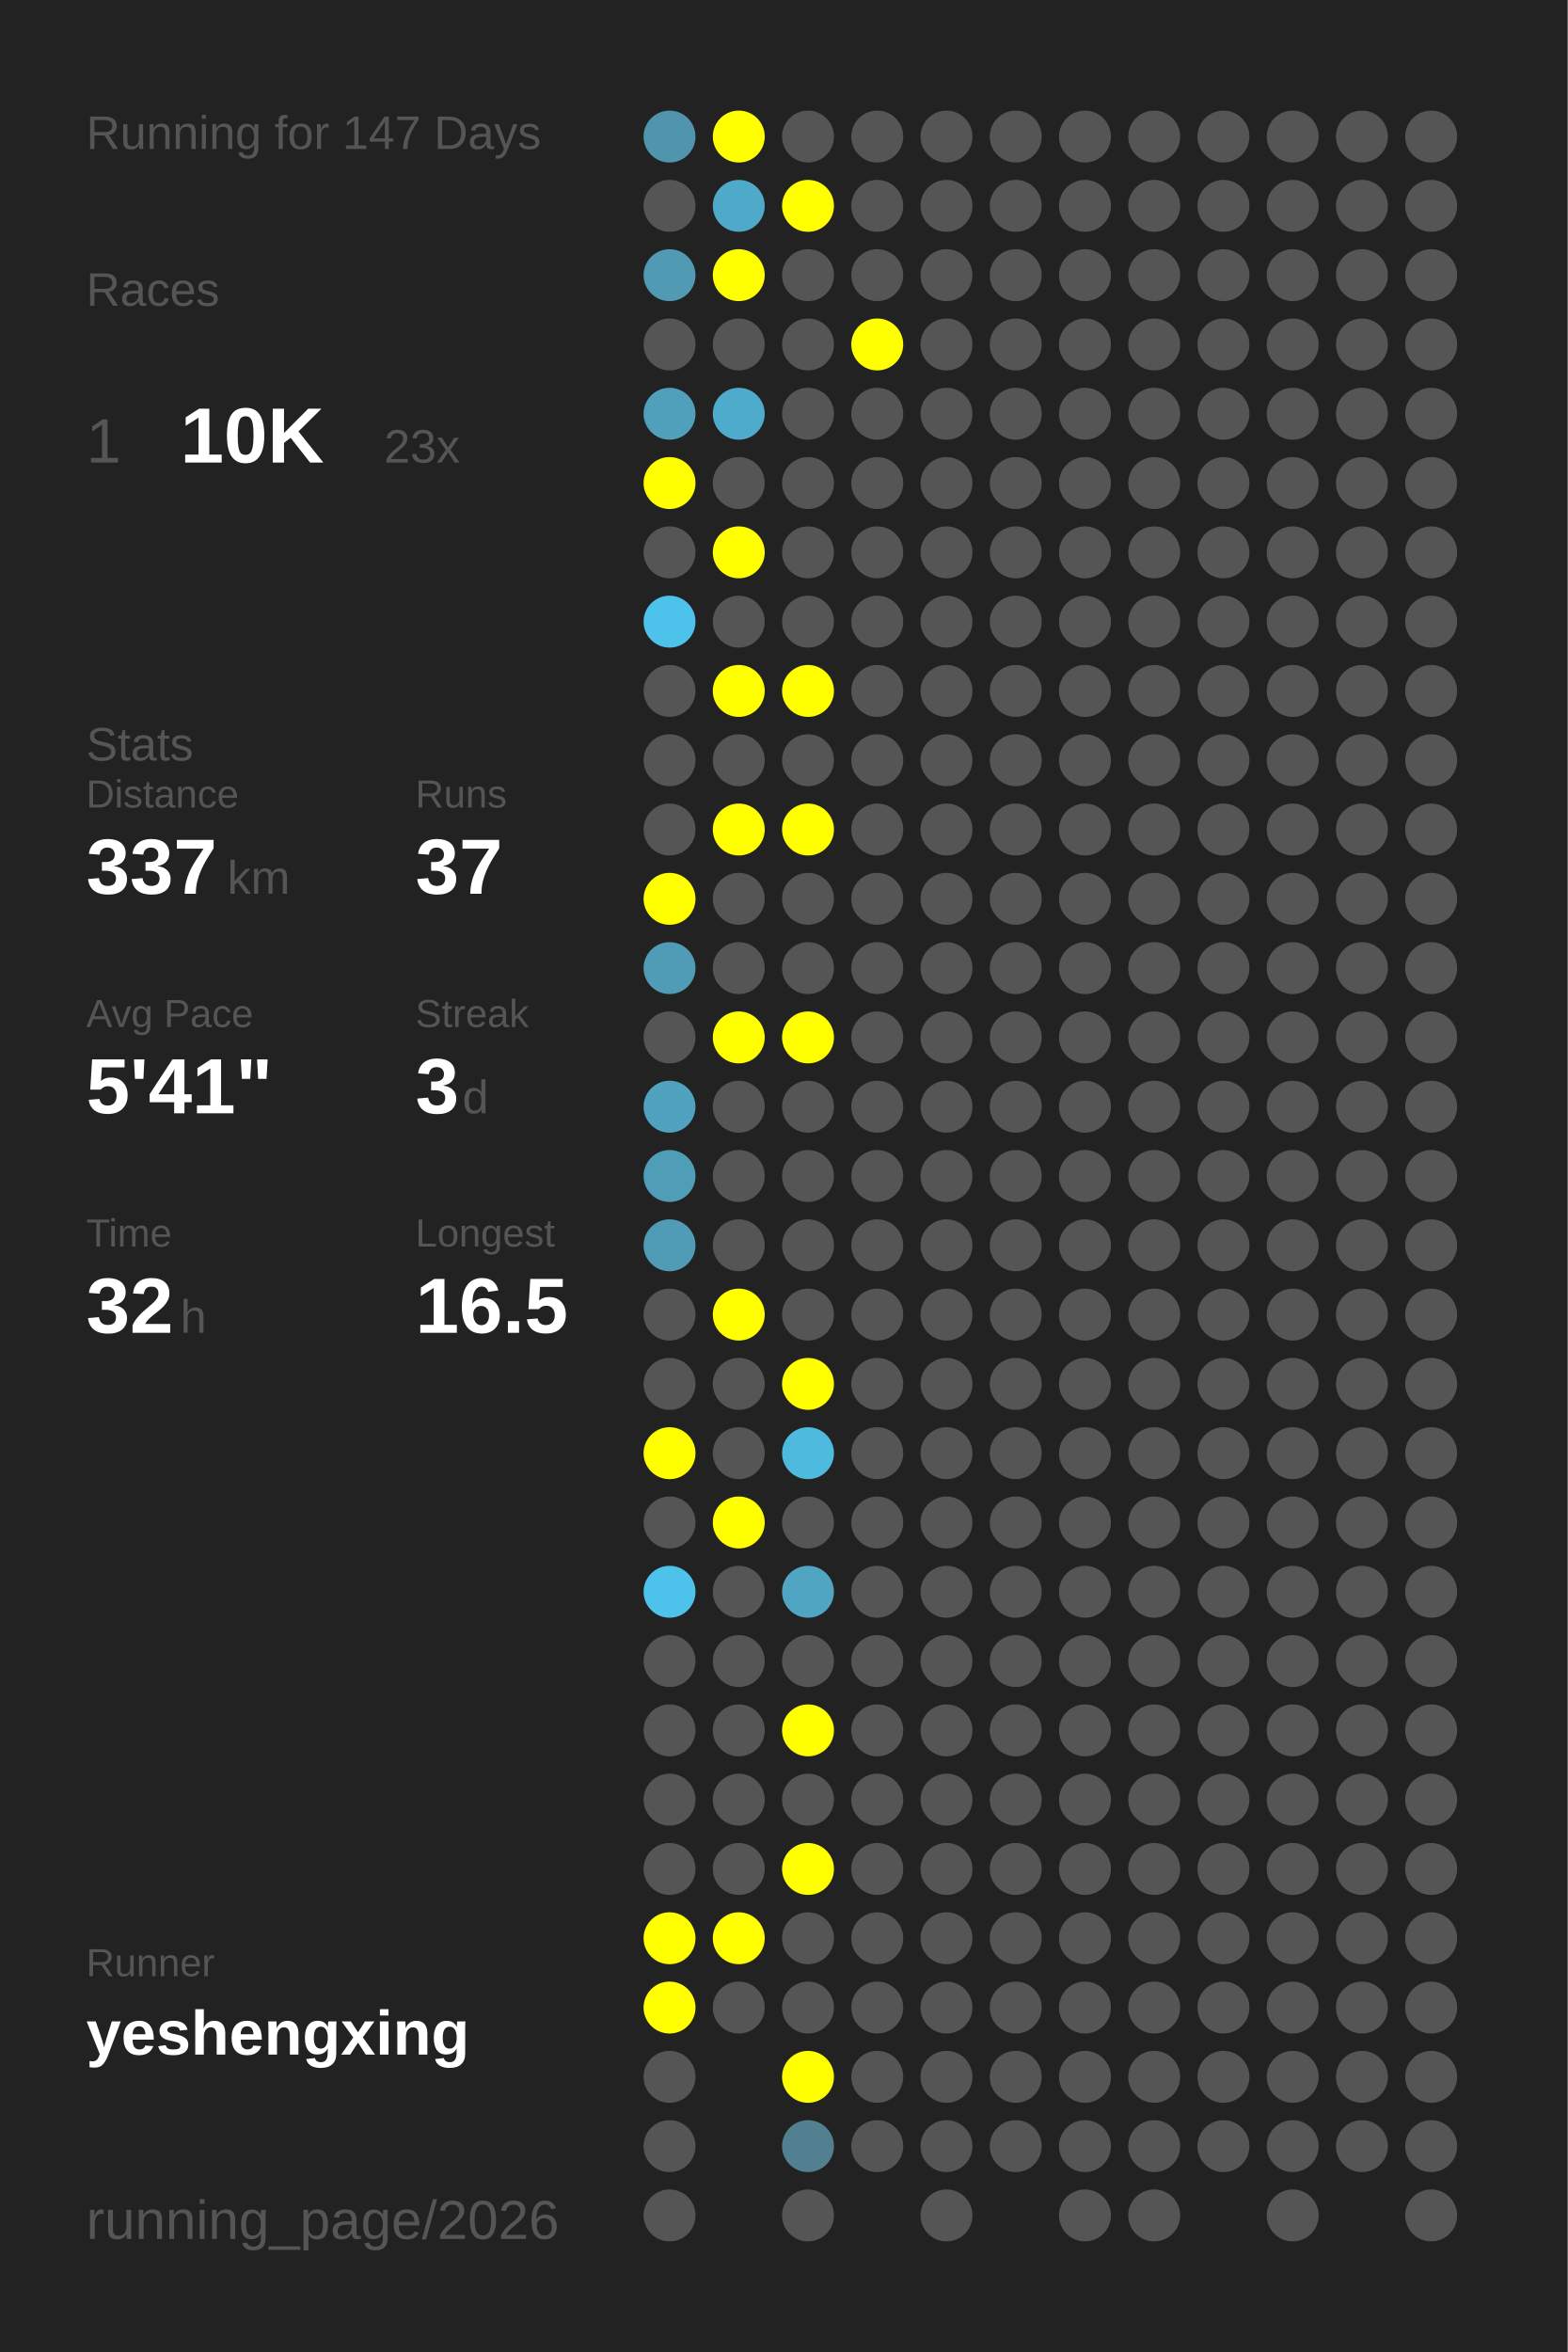
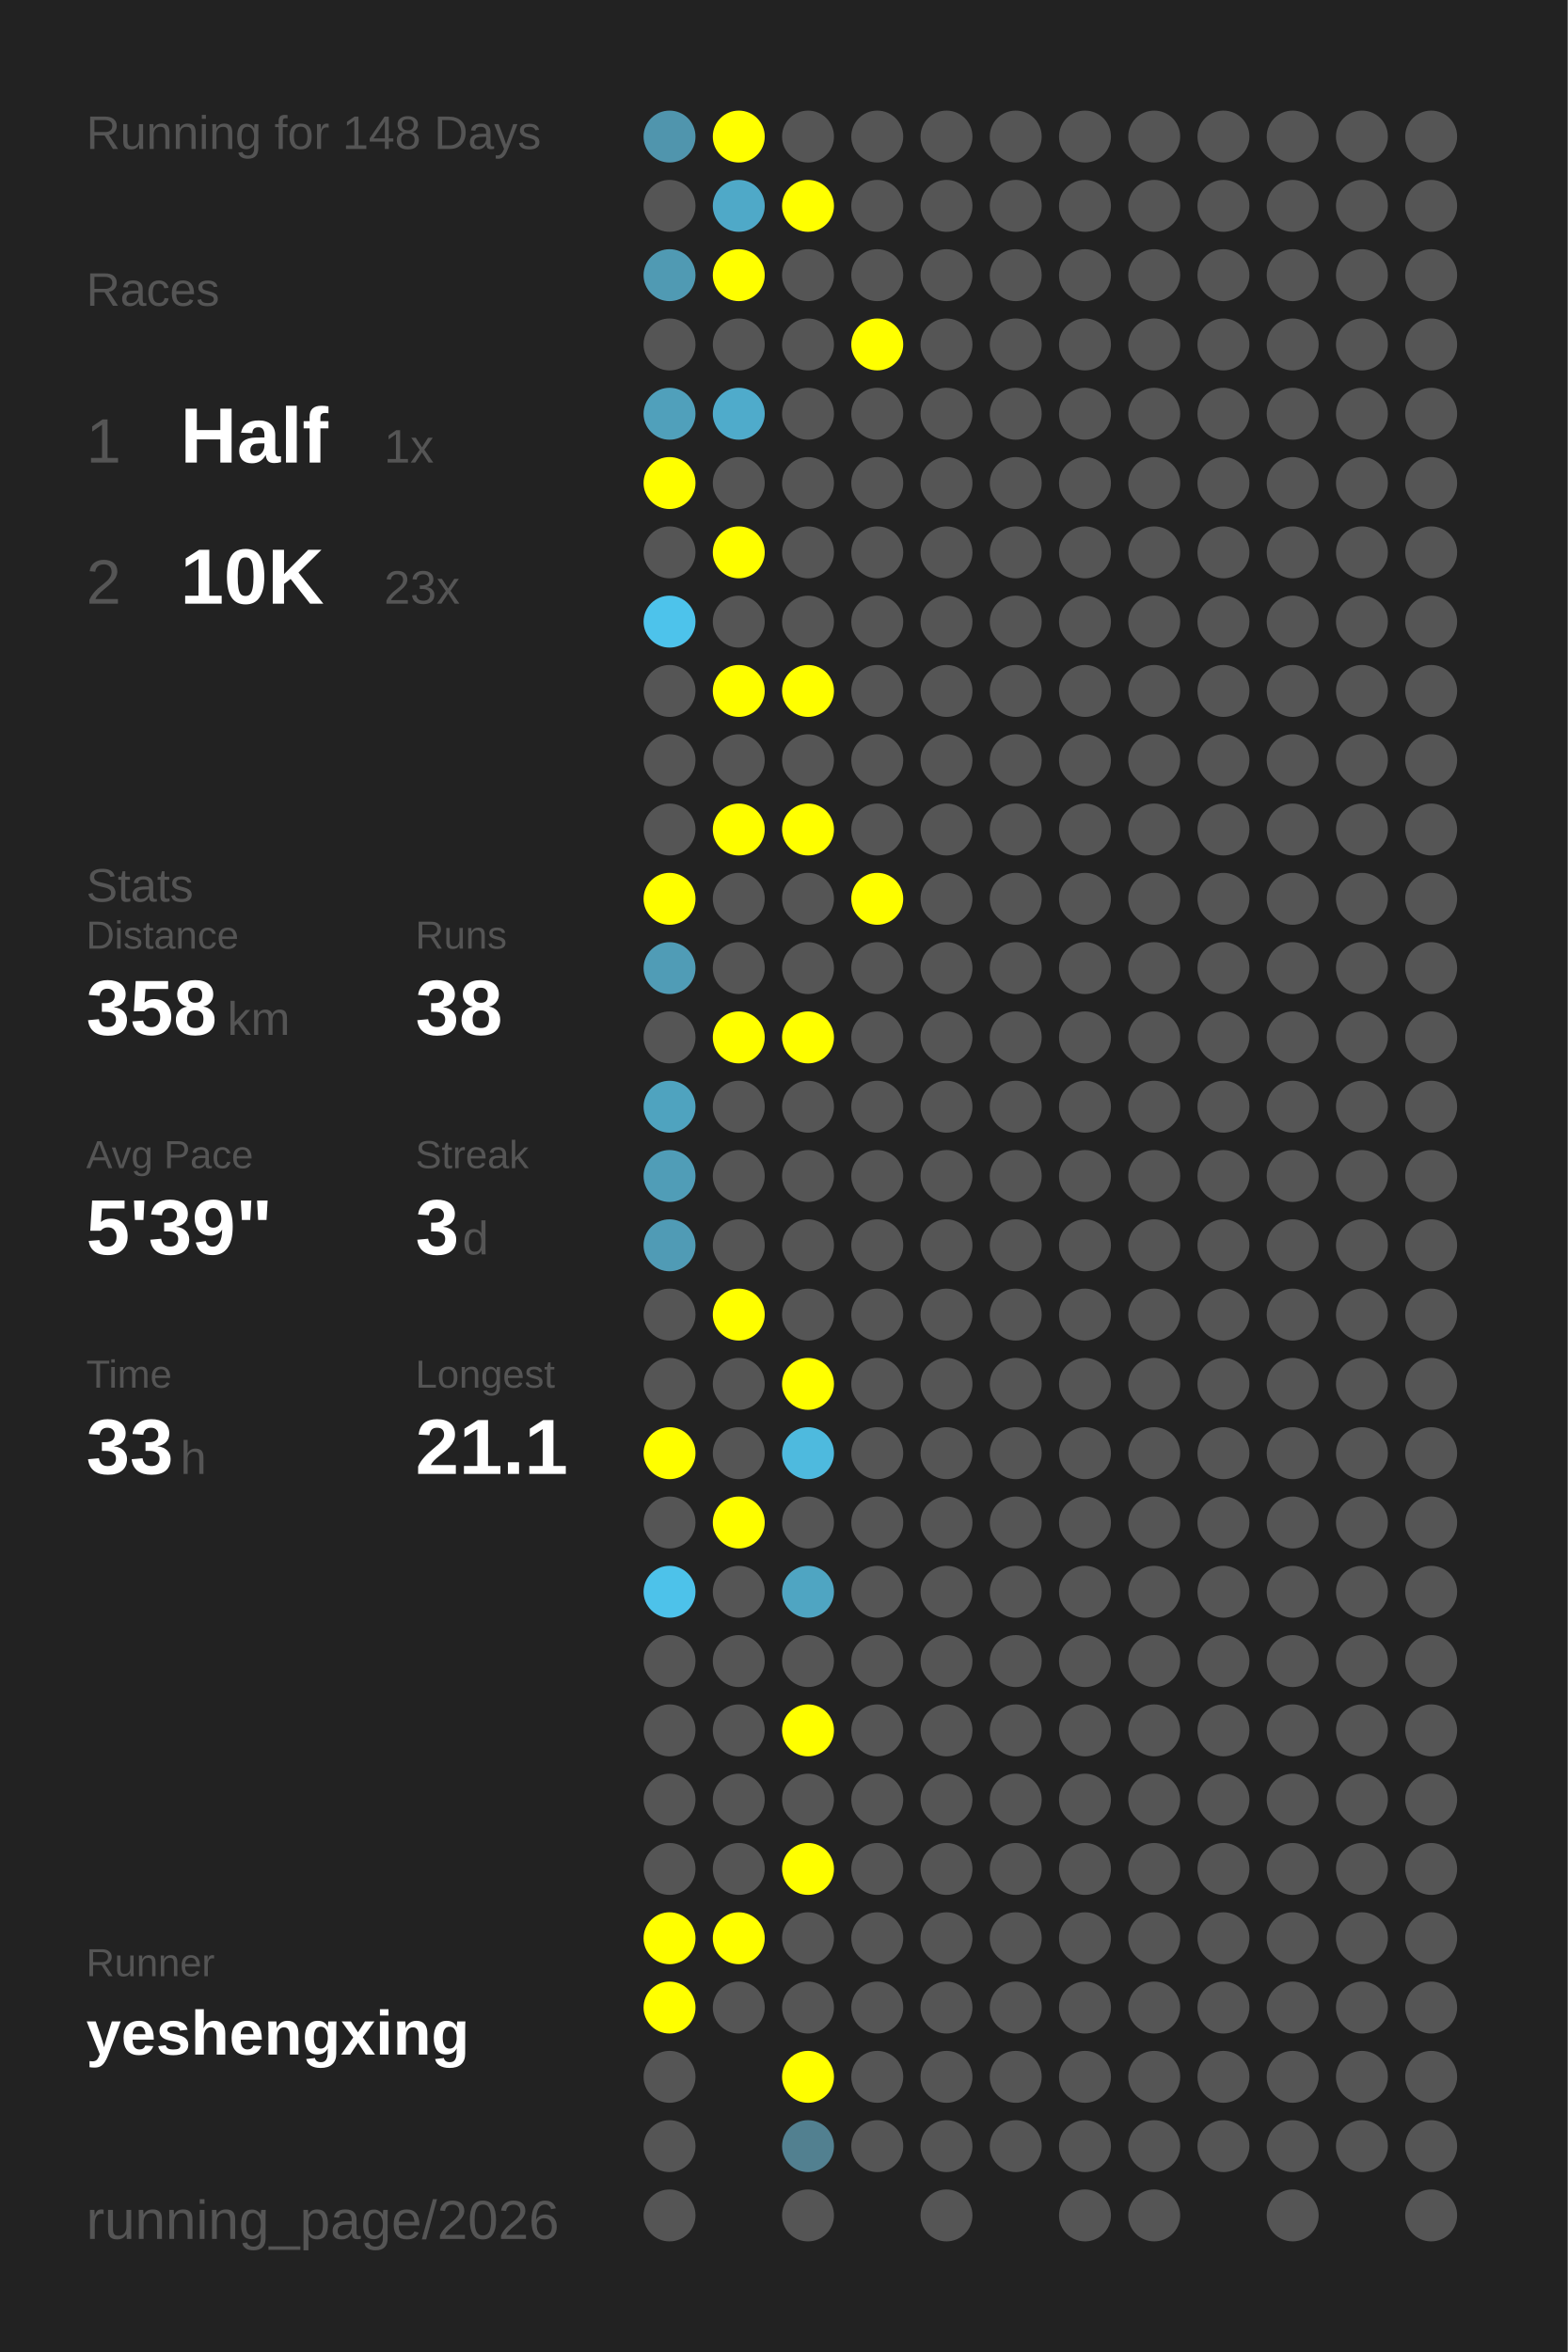
<svg xmlns="http://www.w3.org/2000/svg" baseProfile="full" height="300mm" version="1.1" viewBox="0,0,200,300" width="200mm">
  <defs />
  <rect fill="#222222" height="300" width="200" x="0" y="0" />
-   <text fill="#555555" style="font-size:6px; font-family:Arial;" x="11" y="19">Running for 147 Days</text>
+   <text fill="#555555" style="font-size:6px; font-family:Arial;" x="11" y="19">Running for 148 Days</text>
  <text fill="#555555" style="font-size:6px; font-family:Arial;" x="11" y="39">Races</text>
  <text fill="#555555" style="font-size:8px; font-family:Arial;" x="11" y="59">1</text>
-   <text fill="#FFFFFF" style="font-size:10px; font-family:Arial; font-weight:bold;" x="23" y="59">10K</text>
-   <text fill="#555555" style="font-size:6px; font-family:Arial;" x="49" y="59">23x</text>
-   <text fill="#555555" style="font-size:6px; font-family:Arial;" x="11" y="97">Stats</text>
-   <text fill="#555555" style="font-size:5px; font-family:Arial;" x="11" y="103">Distance</text>
-   <text fill="#FFFFFF" style="font-size:10px; font-family:Arial; font-weight:bold;" x="11" y="114">337</text>
-   <text fill="#555555" style="font-size:6px; font-family:Arial;" x="29" y="114">km</text>
-   <text fill="#555555" style="font-size:5px; font-family:Arial;" x="53" y="103">Runs</text>
-   <text fill="#FFFFFF" style="font-size:10px; font-family:Arial; font-weight:bold;" x="53" y="114">37</text>
-   <text fill="#555555" style="font-size:5px; font-family:Arial;" x="11" y="131">Avg Pace</text>
-   <text fill="#FFFFFF" style="font-size:10px; font-family:Arial; font-weight:bold;" x="11" y="142">5'41"</text>
-   <text fill="#555555" style="font-size:5px; font-family:Arial;" x="53" y="131">Streak</text>
-   <text fill="#FFFFFF" style="font-size:10px; font-family:Arial; font-weight:bold;" x="53" y="142">3</text>
-   <text fill="#555555" style="font-size:6px; font-family:Arial;" x="59" y="142">d</text>
-   <text fill="#555555" style="font-size:5px; font-family:Arial;" x="11" y="159">Time</text>
-   <text fill="#FFFFFF" style="font-size:10px; font-family:Arial; font-weight:bold;" x="11" y="170">32</text>
-   <text fill="#555555" style="font-size:6px; font-family:Arial;" x="23" y="170">h</text>
-   <text fill="#555555" style="font-size:5px; font-family:Arial;" x="53" y="159">Longest</text>
-   <text fill="#FFFFFF" style="font-size:10px; font-family:Arial; font-weight:bold;" x="53" y="170">16.5</text>
+   <text fill="#FFFFFF" style="font-size:10px; font-family:Arial; font-weight:bold;" x="23" y="59">Half</text>
+   <text fill="#555555" style="font-size:6px; font-family:Arial;" x="49" y="59">1x</text>
+   <text fill="#555555" style="font-size:8px; font-family:Arial;" x="11" y="77">2</text>
+   <text fill="#FFFFFF" style="font-size:10px; font-family:Arial; font-weight:bold;" x="23" y="77">10K</text>
+   <text fill="#555555" style="font-size:6px; font-family:Arial;" x="49" y="77">23x</text>
+   <text fill="#555555" style="font-size:6px; font-family:Arial;" x="11" y="115">Stats</text>
+   <text fill="#555555" style="font-size:5px; font-family:Arial;" x="11" y="121">Distance</text>
+   <text fill="#FFFFFF" style="font-size:10px; font-family:Arial; font-weight:bold;" x="11" y="132">358</text>
+   <text fill="#555555" style="font-size:6px; font-family:Arial;" x="29" y="132">km</text>
+   <text fill="#555555" style="font-size:5px; font-family:Arial;" x="53" y="121">Runs</text>
+   <text fill="#FFFFFF" style="font-size:10px; font-family:Arial; font-weight:bold;" x="53" y="132">38</text>
+   <text fill="#555555" style="font-size:5px; font-family:Arial;" x="11" y="149">Avg Pace</text>
+   <text fill="#FFFFFF" style="font-size:10px; font-family:Arial; font-weight:bold;" x="11" y="160">5'39"</text>
+   <text fill="#555555" style="font-size:5px; font-family:Arial;" x="53" y="149">Streak</text>
+   <text fill="#FFFFFF" style="font-size:10px; font-family:Arial; font-weight:bold;" x="53" y="160">3</text>
+   <text fill="#555555" style="font-size:6px; font-family:Arial;" x="59" y="160">d</text>
+   <text fill="#555555" style="font-size:5px; font-family:Arial;" x="11" y="177">Time</text>
+   <text fill="#FFFFFF" style="font-size:10px; font-family:Arial; font-weight:bold;" x="11" y="188">33</text>
+   <text fill="#555555" style="font-size:6px; font-family:Arial;" x="23" y="188">h</text>
+   <text fill="#555555" style="font-size:5px; font-family:Arial;" x="53" y="177">Longest</text>
+   <text fill="#FFFFFF" style="font-size:10px; font-family:Arial; font-weight:bold;" x="53" y="188">21.1</text>
  <text fill="#555555" style="font-size:5px; font-family:Arial;" x="11" y="252.065">Runner</text>
  <text fill="#FFFFFF" style="font-size:8px; font-family:Arial; font-weight:bold;" x="11" y="262.065">yeshengxing</text>
  <text fill="#555555" style="font-size:7px; font-family:Arial;" x="11" y="285.581">running_page/2026</text>
  <circle cx="85.417" cy="17.419" fill="#5095ad" r="3.312" />
  <circle cx="85.417" cy="26.258" fill="#555555" r="3.312" />
  <circle cx="85.417" cy="35.097" fill="#509ab3" r="3.312" />
  <circle cx="85.417" cy="43.935" fill="#555555" r="3.312" />
  <circle cx="85.417" cy="52.774" fill="#50a0bb" r="3.312" />
  <circle cx="85.417" cy="61.613" fill="#FFFF00" r="3.312" />
  <circle cx="85.417" cy="70.452" fill="#555555" r="3.312" />
  <circle cx="85.417" cy="79.29" fill="#4dc3eb" r="3.312" />
  <circle cx="85.417" cy="88.129" fill="#555555" r="3.312" />
  <circle cx="85.417" cy="96.968" fill="#555555" r="3.312" />
  <circle cx="85.417" cy="105.806" fill="#555555" r="3.312" />
  <circle cx="85.417" cy="114.645" fill="#FFFF00" r="3.312" />
  <circle cx="85.417" cy="123.484" fill="#509cb6" r="3.312" />
  <circle cx="85.417" cy="132.323" fill="#555555" r="3.312" />
  <circle cx="85.417" cy="141.161" fill="#4fa3bf" r="3.312" />
  <circle cx="85.417" cy="150" fill="#509db7" r="3.312" />
  <circle cx="85.417" cy="158.839" fill="#509bb5" r="3.312" />
  <circle cx="85.417" cy="167.677" fill="#555555" r="3.312" />
  <circle cx="85.417" cy="176.516" fill="#555555" r="3.312" />
  <circle cx="85.417" cy="185.355" fill="#FFFF00" r="3.312" />
  <circle cx="85.417" cy="194.194" fill="#555555" r="3.312" />
  <circle cx="85.417" cy="203.032" fill="#4dc2ea" r="3.312" />
  <circle cx="85.417" cy="211.871" fill="#555555" r="3.312" />
  <circle cx="85.417" cy="220.71" fill="#555555" r="3.312" />
  <circle cx="85.417" cy="229.548" fill="#555555" r="3.312" />
  <circle cx="85.417" cy="238.387" fill="#555555" r="3.312" />
  <circle cx="85.417" cy="247.226" fill="#FFFF00" r="3.312" />
  <circle cx="85.417" cy="256.065" fill="#FFFF00" r="3.312" />
  <circle cx="85.417" cy="264.903" fill="#555555" r="3.312" />
  <circle cx="85.417" cy="273.742" fill="#555555" r="3.312" />
  <circle cx="85.417" cy="282.581" fill="#555555" r="3.312" />
  <circle cx="94.25" cy="17.419" fill="#FFFF00" r="3.312" />
  <circle cx="94.25" cy="26.258" fill="#4fa9c8" r="3.312" />
  <circle cx="94.25" cy="35.097" fill="#FFFF00" r="3.312" />
  <circle cx="94.25" cy="43.935" fill="#555555" r="3.312" />
  <circle cx="94.25" cy="52.774" fill="#4fabcb" r="3.312" />
  <circle cx="94.25" cy="61.613" fill="#555555" r="3.312" />
  <circle cx="94.25" cy="70.452" fill="#FFFF00" r="3.312" />
  <circle cx="94.25" cy="79.29" fill="#555555" r="3.312" />
  <circle cx="94.25" cy="88.129" fill="#FFFF00" r="3.312" />
  <circle cx="94.25" cy="96.968" fill="#555555" r="3.312" />
  <circle cx="94.25" cy="105.806" fill="#FFFF00" r="3.312" />
  <circle cx="94.25" cy="114.645" fill="#555555" r="3.312" />
  <circle cx="94.25" cy="123.484" fill="#555555" r="3.312" />
  <circle cx="94.25" cy="132.323" fill="#FFFF00" r="3.312" />
  <circle cx="94.25" cy="141.161" fill="#555555" r="3.312" />
  <circle cx="94.25" cy="150" fill="#555555" r="3.312" />
  <circle cx="94.25" cy="158.839" fill="#555555" r="3.312" />
  <circle cx="94.25" cy="167.677" fill="#FFFF00" r="3.312" />
  <circle cx="94.25" cy="176.516" fill="#555555" r="3.312" />
  <circle cx="94.25" cy="185.355" fill="#555555" r="3.312" />
  <circle cx="94.25" cy="194.194" fill="#FFFF00" r="3.312" />
  <circle cx="94.25" cy="203.032" fill="#555555" r="3.312" />
  <circle cx="94.25" cy="211.871" fill="#555555" r="3.312" />
  <circle cx="94.25" cy="220.71" fill="#555555" r="3.312" />
  <circle cx="94.25" cy="229.548" fill="#555555" r="3.312" />
  <circle cx="94.25" cy="238.387" fill="#555555" r="3.312" />
  <circle cx="94.25" cy="247.226" fill="#FFFF00" r="3.312" />
  <circle cx="94.25" cy="256.065" fill="#555555" r="3.312" />
  <circle cx="103.083" cy="17.419" fill="#555555" r="3.312" />
  <circle cx="103.083" cy="26.258" fill="#FFFF00" r="3.312" />
  <circle cx="103.083" cy="35.097" fill="#555555" r="3.312" />
  <circle cx="103.083" cy="43.935" fill="#555555" r="3.312" />
  <circle cx="103.083" cy="52.774" fill="#555555" r="3.312" />
  <circle cx="103.083" cy="61.613" fill="#555555" r="3.312" />
  <circle cx="103.083" cy="70.452" fill="#555555" r="3.312" />
  <circle cx="103.083" cy="79.29" fill="#555555" r="3.312" />
  <circle cx="103.083" cy="88.129" fill="#FFFF00" r="3.312" />
  <circle cx="103.083" cy="96.968" fill="#555555" r="3.312" />
  <circle cx="103.083" cy="105.806" fill="#FFFF00" r="3.312" />
  <circle cx="103.083" cy="114.645" fill="#555555" r="3.312" />
  <circle cx="103.083" cy="123.484" fill="#555555" r="3.312" />
  <circle cx="103.083" cy="132.323" fill="#FFFF00" r="3.312" />
  <circle cx="103.083" cy="141.161" fill="#555555" r="3.312" />
  <circle cx="103.083" cy="150" fill="#555555" r="3.312" />
  <circle cx="103.083" cy="158.839" fill="#555555" r="3.312" />
  <circle cx="103.083" cy="167.677" fill="#555555" r="3.312" />
  <circle cx="103.083" cy="176.516" fill="#FFFF00" r="3.312" />
  <circle cx="103.083" cy="185.355" fill="#4ebade" r="3.312" />
  <circle cx="103.083" cy="194.194" fill="#555555" r="3.312" />
  <circle cx="103.083" cy="203.032" fill="#4fa5c2" r="3.312" />
  <circle cx="103.083" cy="211.871" fill="#555555" r="3.312" />
  <circle cx="103.083" cy="220.71" fill="#FFFF00" r="3.312" />
  <circle cx="103.083" cy="229.548" fill="#555555" r="3.312" />
  <circle cx="103.083" cy="238.387" fill="#FFFF00" r="3.312" />
  <circle cx="103.083" cy="247.226" fill="#555555" r="3.312" />
  <circle cx="103.083" cy="256.065" fill="#555555" r="3.312" />
  <circle cx="103.083" cy="264.903" fill="#FFFF00" r="3.312" />
  <circle cx="103.083" cy="273.742" fill="#528090" r="3.312" />
  <circle cx="103.083" cy="282.581" fill="#555555" r="3.312" />
  <circle cx="111.917" cy="17.419" fill="#555555" r="3.312" />
  <circle cx="111.917" cy="26.258" fill="#555555" r="3.312" />
  <circle cx="111.917" cy="35.097" fill="#555555" r="3.312" />
  <circle cx="111.917" cy="43.935" fill="#FFFF00" r="3.312" />
  <circle cx="111.917" cy="52.774" fill="#555555" r="3.312" />
  <circle cx="111.917" cy="61.613" fill="#555555" r="3.312" />
  <circle cx="111.917" cy="70.452" fill="#555555" r="3.312" />
  <circle cx="111.917" cy="79.29" fill="#555555" r="3.312" />
  <circle cx="111.917" cy="88.129" fill="#555555" r="3.312" />
  <circle cx="111.917" cy="96.968" fill="#555555" r="3.312" />
  <circle cx="111.917" cy="105.806" fill="#555555" r="3.312" />
-   <circle cx="111.917" cy="114.645" fill="#555555" r="3.312" />
+   <circle cx="111.917" cy="114.645" fill="#FFFF00" r="3.312" />
  <circle cx="111.917" cy="123.484" fill="#555555" r="3.312" />
  <circle cx="111.917" cy="132.323" fill="#555555" r="3.312" />
  <circle cx="111.917" cy="141.161" fill="#555555" r="3.312" />
  <circle cx="111.917" cy="150" fill="#555555" r="3.312" />
  <circle cx="111.917" cy="158.839" fill="#555555" r="3.312" />
  <circle cx="111.917" cy="167.677" fill="#555555" r="3.312" />
  <circle cx="111.917" cy="176.516" fill="#555555" r="3.312" />
  <circle cx="111.917" cy="185.355" fill="#555555" r="3.312" />
  <circle cx="111.917" cy="194.194" fill="#555555" r="3.312" />
  <circle cx="111.917" cy="203.032" fill="#555555" r="3.312" />
  <circle cx="111.917" cy="211.871" fill="#555555" r="3.312" />
  <circle cx="111.917" cy="220.71" fill="#555555" r="3.312" />
  <circle cx="111.917" cy="229.548" fill="#555555" r="3.312" />
  <circle cx="111.917" cy="238.387" fill="#555555" r="3.312" />
  <circle cx="111.917" cy="247.226" fill="#555555" r="3.312" />
  <circle cx="111.917" cy="256.065" fill="#555555" r="3.312" />
  <circle cx="111.917" cy="264.903" fill="#555555" r="3.312" />
  <circle cx="111.917" cy="273.742" fill="#555555" r="3.312" />
  <circle cx="120.75" cy="17.419" fill="#555555" r="3.312" />
  <circle cx="120.75" cy="26.258" fill="#555555" r="3.312" />
  <circle cx="120.75" cy="35.097" fill="#555555" r="3.312" />
  <circle cx="120.75" cy="43.935" fill="#555555" r="3.312" />
  <circle cx="120.75" cy="52.774" fill="#555555" r="3.312" />
  <circle cx="120.75" cy="61.613" fill="#555555" r="3.312" />
  <circle cx="120.75" cy="70.452" fill="#555555" r="3.312" />
  <circle cx="120.75" cy="79.29" fill="#555555" r="3.312" />
  <circle cx="120.75" cy="88.129" fill="#555555" r="3.312" />
  <circle cx="120.75" cy="96.968" fill="#555555" r="3.312" />
  <circle cx="120.75" cy="105.806" fill="#555555" r="3.312" />
  <circle cx="120.75" cy="114.645" fill="#555555" r="3.312" />
  <circle cx="120.75" cy="123.484" fill="#555555" r="3.312" />
  <circle cx="120.75" cy="132.323" fill="#555555" r="3.312" />
  <circle cx="120.75" cy="141.161" fill="#555555" r="3.312" />
  <circle cx="120.75" cy="150" fill="#555555" r="3.312" />
  <circle cx="120.75" cy="158.839" fill="#555555" r="3.312" />
  <circle cx="120.75" cy="167.677" fill="#555555" r="3.312" />
  <circle cx="120.75" cy="176.516" fill="#555555" r="3.312" />
  <circle cx="120.75" cy="185.355" fill="#555555" r="3.312" />
  <circle cx="120.75" cy="194.194" fill="#555555" r="3.312" />
  <circle cx="120.75" cy="203.032" fill="#555555" r="3.312" />
  <circle cx="120.75" cy="211.871" fill="#555555" r="3.312" />
  <circle cx="120.75" cy="220.71" fill="#555555" r="3.312" />
  <circle cx="120.75" cy="229.548" fill="#555555" r="3.312" />
  <circle cx="120.75" cy="238.387" fill="#555555" r="3.312" />
  <circle cx="120.75" cy="247.226" fill="#555555" r="3.312" />
  <circle cx="120.75" cy="256.065" fill="#555555" r="3.312" />
  <circle cx="120.75" cy="264.903" fill="#555555" r="3.312" />
  <circle cx="120.75" cy="273.742" fill="#555555" r="3.312" />
  <circle cx="120.75" cy="282.581" fill="#555555" r="3.312" />
  <circle cx="129.583" cy="17.419" fill="#555555" r="3.312" />
  <circle cx="129.583" cy="26.258" fill="#555555" r="3.312" />
  <circle cx="129.583" cy="35.097" fill="#555555" r="3.312" />
  <circle cx="129.583" cy="43.935" fill="#555555" r="3.312" />
  <circle cx="129.583" cy="52.774" fill="#555555" r="3.312" />
  <circle cx="129.583" cy="61.613" fill="#555555" r="3.312" />
  <circle cx="129.583" cy="70.452" fill="#555555" r="3.312" />
  <circle cx="129.583" cy="79.29" fill="#555555" r="3.312" />
  <circle cx="129.583" cy="88.129" fill="#555555" r="3.312" />
  <circle cx="129.583" cy="96.968" fill="#555555" r="3.312" />
  <circle cx="129.583" cy="105.806" fill="#555555" r="3.312" />
  <circle cx="129.583" cy="114.645" fill="#555555" r="3.312" />
  <circle cx="129.583" cy="123.484" fill="#555555" r="3.312" />
  <circle cx="129.583" cy="132.323" fill="#555555" r="3.312" />
  <circle cx="129.583" cy="141.161" fill="#555555" r="3.312" />
  <circle cx="129.583" cy="150" fill="#555555" r="3.312" />
  <circle cx="129.583" cy="158.839" fill="#555555" r="3.312" />
  <circle cx="129.583" cy="167.677" fill="#555555" r="3.312" />
  <circle cx="129.583" cy="176.516" fill="#555555" r="3.312" />
  <circle cx="129.583" cy="185.355" fill="#555555" r="3.312" />
  <circle cx="129.583" cy="194.194" fill="#555555" r="3.312" />
  <circle cx="129.583" cy="203.032" fill="#555555" r="3.312" />
  <circle cx="129.583" cy="211.871" fill="#555555" r="3.312" />
  <circle cx="129.583" cy="220.71" fill="#555555" r="3.312" />
  <circle cx="129.583" cy="229.548" fill="#555555" r="3.312" />
  <circle cx="129.583" cy="238.387" fill="#555555" r="3.312" />
  <circle cx="129.583" cy="247.226" fill="#555555" r="3.312" />
  <circle cx="129.583" cy="256.065" fill="#555555" r="3.312" />
  <circle cx="129.583" cy="264.903" fill="#555555" r="3.312" />
  <circle cx="129.583" cy="273.742" fill="#555555" r="3.312" />
  <circle cx="138.417" cy="17.419" fill="#555555" r="3.312" />
  <circle cx="138.417" cy="26.258" fill="#555555" r="3.312" />
  <circle cx="138.417" cy="35.097" fill="#555555" r="3.312" />
  <circle cx="138.417" cy="43.935" fill="#555555" r="3.312" />
  <circle cx="138.417" cy="52.774" fill="#555555" r="3.312" />
  <circle cx="138.417" cy="61.613" fill="#555555" r="3.312" />
  <circle cx="138.417" cy="70.452" fill="#555555" r="3.312" />
  <circle cx="138.417" cy="79.29" fill="#555555" r="3.312" />
  <circle cx="138.417" cy="88.129" fill="#555555" r="3.312" />
  <circle cx="138.417" cy="96.968" fill="#555555" r="3.312" />
  <circle cx="138.417" cy="105.806" fill="#555555" r="3.312" />
  <circle cx="138.417" cy="114.645" fill="#555555" r="3.312" />
  <circle cx="138.417" cy="123.484" fill="#555555" r="3.312" />
  <circle cx="138.417" cy="132.323" fill="#555555" r="3.312" />
  <circle cx="138.417" cy="141.161" fill="#555555" r="3.312" />
  <circle cx="138.417" cy="150" fill="#555555" r="3.312" />
  <circle cx="138.417" cy="158.839" fill="#555555" r="3.312" />
  <circle cx="138.417" cy="167.677" fill="#555555" r="3.312" />
  <circle cx="138.417" cy="176.516" fill="#555555" r="3.312" />
  <circle cx="138.417" cy="185.355" fill="#555555" r="3.312" />
  <circle cx="138.417" cy="194.194" fill="#555555" r="3.312" />
  <circle cx="138.417" cy="203.032" fill="#555555" r="3.312" />
  <circle cx="138.417" cy="211.871" fill="#555555" r="3.312" />
  <circle cx="138.417" cy="220.71" fill="#555555" r="3.312" />
  <circle cx="138.417" cy="229.548" fill="#555555" r="3.312" />
  <circle cx="138.417" cy="238.387" fill="#555555" r="3.312" />
  <circle cx="138.417" cy="247.226" fill="#555555" r="3.312" />
  <circle cx="138.417" cy="256.065" fill="#555555" r="3.312" />
  <circle cx="138.417" cy="264.903" fill="#555555" r="3.312" />
  <circle cx="138.417" cy="273.742" fill="#555555" r="3.312" />
  <circle cx="138.417" cy="282.581" fill="#555555" r="3.312" />
  <circle cx="147.25" cy="17.419" fill="#555555" r="3.312" />
  <circle cx="147.25" cy="26.258" fill="#555555" r="3.312" />
  <circle cx="147.25" cy="35.097" fill="#555555" r="3.312" />
  <circle cx="147.25" cy="43.935" fill="#555555" r="3.312" />
  <circle cx="147.25" cy="52.774" fill="#555555" r="3.312" />
  <circle cx="147.25" cy="61.613" fill="#555555" r="3.312" />
  <circle cx="147.25" cy="70.452" fill="#555555" r="3.312" />
  <circle cx="147.25" cy="79.29" fill="#555555" r="3.312" />
  <circle cx="147.25" cy="88.129" fill="#555555" r="3.312" />
  <circle cx="147.25" cy="96.968" fill="#555555" r="3.312" />
  <circle cx="147.25" cy="105.806" fill="#555555" r="3.312" />
  <circle cx="147.25" cy="114.645" fill="#555555" r="3.312" />
  <circle cx="147.25" cy="123.484" fill="#555555" r="3.312" />
  <circle cx="147.25" cy="132.323" fill="#555555" r="3.312" />
  <circle cx="147.25" cy="141.161" fill="#555555" r="3.312" />
  <circle cx="147.25" cy="150" fill="#555555" r="3.312" />
  <circle cx="147.25" cy="158.839" fill="#555555" r="3.312" />
  <circle cx="147.25" cy="167.677" fill="#555555" r="3.312" />
  <circle cx="147.25" cy="176.516" fill="#555555" r="3.312" />
  <circle cx="147.25" cy="185.355" fill="#555555" r="3.312" />
  <circle cx="147.25" cy="194.194" fill="#555555" r="3.312" />
  <circle cx="147.25" cy="203.032" fill="#555555" r="3.312" />
  <circle cx="147.25" cy="211.871" fill="#555555" r="3.312" />
  <circle cx="147.25" cy="220.71" fill="#555555" r="3.312" />
  <circle cx="147.25" cy="229.548" fill="#555555" r="3.312" />
  <circle cx="147.25" cy="238.387" fill="#555555" r="3.312" />
  <circle cx="147.25" cy="247.226" fill="#555555" r="3.312" />
  <circle cx="147.25" cy="256.065" fill="#555555" r="3.312" />
  <circle cx="147.25" cy="264.903" fill="#555555" r="3.312" />
  <circle cx="147.25" cy="273.742" fill="#555555" r="3.312" />
  <circle cx="147.25" cy="282.581" fill="#555555" r="3.312" />
  <circle cx="156.083" cy="17.419" fill="#555555" r="3.312" />
  <circle cx="156.083" cy="26.258" fill="#555555" r="3.312" />
  <circle cx="156.083" cy="35.097" fill="#555555" r="3.312" />
  <circle cx="156.083" cy="43.935" fill="#555555" r="3.312" />
  <circle cx="156.083" cy="52.774" fill="#555555" r="3.312" />
  <circle cx="156.083" cy="61.613" fill="#555555" r="3.312" />
  <circle cx="156.083" cy="70.452" fill="#555555" r="3.312" />
  <circle cx="156.083" cy="79.29" fill="#555555" r="3.312" />
  <circle cx="156.083" cy="88.129" fill="#555555" r="3.312" />
  <circle cx="156.083" cy="96.968" fill="#555555" r="3.312" />
  <circle cx="156.083" cy="105.806" fill="#555555" r="3.312" />
  <circle cx="156.083" cy="114.645" fill="#555555" r="3.312" />
  <circle cx="156.083" cy="123.484" fill="#555555" r="3.312" />
  <circle cx="156.083" cy="132.323" fill="#555555" r="3.312" />
  <circle cx="156.083" cy="141.161" fill="#555555" r="3.312" />
  <circle cx="156.083" cy="150" fill="#555555" r="3.312" />
  <circle cx="156.083" cy="158.839" fill="#555555" r="3.312" />
  <circle cx="156.083" cy="167.677" fill="#555555" r="3.312" />
  <circle cx="156.083" cy="176.516" fill="#555555" r="3.312" />
  <circle cx="156.083" cy="185.355" fill="#555555" r="3.312" />
  <circle cx="156.083" cy="194.194" fill="#555555" r="3.312" />
  <circle cx="156.083" cy="203.032" fill="#555555" r="3.312" />
  <circle cx="156.083" cy="211.871" fill="#555555" r="3.312" />
  <circle cx="156.083" cy="220.71" fill="#555555" r="3.312" />
  <circle cx="156.083" cy="229.548" fill="#555555" r="3.312" />
  <circle cx="156.083" cy="238.387" fill="#555555" r="3.312" />
  <circle cx="156.083" cy="247.226" fill="#555555" r="3.312" />
  <circle cx="156.083" cy="256.065" fill="#555555" r="3.312" />
  <circle cx="156.083" cy="264.903" fill="#555555" r="3.312" />
  <circle cx="156.083" cy="273.742" fill="#555555" r="3.312" />
  <circle cx="164.917" cy="17.419" fill="#555555" r="3.312" />
  <circle cx="164.917" cy="26.258" fill="#555555" r="3.312" />
  <circle cx="164.917" cy="35.097" fill="#555555" r="3.312" />
  <circle cx="164.917" cy="43.935" fill="#555555" r="3.312" />
  <circle cx="164.917" cy="52.774" fill="#555555" r="3.312" />
  <circle cx="164.917" cy="61.613" fill="#555555" r="3.312" />
  <circle cx="164.917" cy="70.452" fill="#555555" r="3.312" />
  <circle cx="164.917" cy="79.29" fill="#555555" r="3.312" />
  <circle cx="164.917" cy="88.129" fill="#555555" r="3.312" />
  <circle cx="164.917" cy="96.968" fill="#555555" r="3.312" />
  <circle cx="164.917" cy="105.806" fill="#555555" r="3.312" />
  <circle cx="164.917" cy="114.645" fill="#555555" r="3.312" />
  <circle cx="164.917" cy="123.484" fill="#555555" r="3.312" />
  <circle cx="164.917" cy="132.323" fill="#555555" r="3.312" />
  <circle cx="164.917" cy="141.161" fill="#555555" r="3.312" />
  <circle cx="164.917" cy="150" fill="#555555" r="3.312" />
  <circle cx="164.917" cy="158.839" fill="#555555" r="3.312" />
  <circle cx="164.917" cy="167.677" fill="#555555" r="3.312" />
  <circle cx="164.917" cy="176.516" fill="#555555" r="3.312" />
  <circle cx="164.917" cy="185.355" fill="#555555" r="3.312" />
  <circle cx="164.917" cy="194.194" fill="#555555" r="3.312" />
  <circle cx="164.917" cy="203.032" fill="#555555" r="3.312" />
  <circle cx="164.917" cy="211.871" fill="#555555" r="3.312" />
  <circle cx="164.917" cy="220.71" fill="#555555" r="3.312" />
  <circle cx="164.917" cy="229.548" fill="#555555" r="3.312" />
  <circle cx="164.917" cy="238.387" fill="#555555" r="3.312" />
  <circle cx="164.917" cy="247.226" fill="#555555" r="3.312" />
  <circle cx="164.917" cy="256.065" fill="#555555" r="3.312" />
  <circle cx="164.917" cy="264.903" fill="#555555" r="3.312" />
  <circle cx="164.917" cy="273.742" fill="#555555" r="3.312" />
  <circle cx="164.917" cy="282.581" fill="#555555" r="3.312" />
  <circle cx="173.75" cy="17.419" fill="#555555" r="3.312" />
  <circle cx="173.75" cy="26.258" fill="#555555" r="3.312" />
  <circle cx="173.75" cy="35.097" fill="#555555" r="3.312" />
  <circle cx="173.75" cy="43.935" fill="#555555" r="3.312" />
  <circle cx="173.75" cy="52.774" fill="#555555" r="3.312" />
  <circle cx="173.75" cy="61.613" fill="#555555" r="3.312" />
  <circle cx="173.75" cy="70.452" fill="#555555" r="3.312" />
  <circle cx="173.75" cy="79.29" fill="#555555" r="3.312" />
  <circle cx="173.75" cy="88.129" fill="#555555" r="3.312" />
  <circle cx="173.75" cy="96.968" fill="#555555" r="3.312" />
  <circle cx="173.75" cy="105.806" fill="#555555" r="3.312" />
  <circle cx="173.75" cy="114.645" fill="#555555" r="3.312" />
  <circle cx="173.75" cy="123.484" fill="#555555" r="3.312" />
  <circle cx="173.75" cy="132.323" fill="#555555" r="3.312" />
  <circle cx="173.75" cy="141.161" fill="#555555" r="3.312" />
  <circle cx="173.75" cy="150" fill="#555555" r="3.312" />
  <circle cx="173.75" cy="158.839" fill="#555555" r="3.312" />
  <circle cx="173.75" cy="167.677" fill="#555555" r="3.312" />
  <circle cx="173.75" cy="176.516" fill="#555555" r="3.312" />
  <circle cx="173.75" cy="185.355" fill="#555555" r="3.312" />
  <circle cx="173.75" cy="194.194" fill="#555555" r="3.312" />
  <circle cx="173.75" cy="203.032" fill="#555555" r="3.312" />
  <circle cx="173.75" cy="211.871" fill="#555555" r="3.312" />
  <circle cx="173.75" cy="220.71" fill="#555555" r="3.312" />
  <circle cx="173.75" cy="229.548" fill="#555555" r="3.312" />
  <circle cx="173.75" cy="238.387" fill="#555555" r="3.312" />
  <circle cx="173.75" cy="247.226" fill="#555555" r="3.312" />
  <circle cx="173.75" cy="256.065" fill="#555555" r="3.312" />
  <circle cx="173.75" cy="264.903" fill="#555555" r="3.312" />
  <circle cx="173.75" cy="273.742" fill="#555555" r="3.312" />
  <circle cx="182.583" cy="17.419" fill="#555555" r="3.312" />
  <circle cx="182.583" cy="26.258" fill="#555555" r="3.312" />
  <circle cx="182.583" cy="35.097" fill="#555555" r="3.312" />
  <circle cx="182.583" cy="43.935" fill="#555555" r="3.312" />
  <circle cx="182.583" cy="52.774" fill="#555555" r="3.312" />
  <circle cx="182.583" cy="61.613" fill="#555555" r="3.312" />
  <circle cx="182.583" cy="70.452" fill="#555555" r="3.312" />
  <circle cx="182.583" cy="79.29" fill="#555555" r="3.312" />
  <circle cx="182.583" cy="88.129" fill="#555555" r="3.312" />
  <circle cx="182.583" cy="96.968" fill="#555555" r="3.312" />
  <circle cx="182.583" cy="105.806" fill="#555555" r="3.312" />
  <circle cx="182.583" cy="114.645" fill="#555555" r="3.312" />
  <circle cx="182.583" cy="123.484" fill="#555555" r="3.312" />
  <circle cx="182.583" cy="132.323" fill="#555555" r="3.312" />
  <circle cx="182.583" cy="141.161" fill="#555555" r="3.312" />
  <circle cx="182.583" cy="150" fill="#555555" r="3.312" />
  <circle cx="182.583" cy="158.839" fill="#555555" r="3.312" />
  <circle cx="182.583" cy="167.677" fill="#555555" r="3.312" />
  <circle cx="182.583" cy="176.516" fill="#555555" r="3.312" />
  <circle cx="182.583" cy="185.355" fill="#555555" r="3.312" />
  <circle cx="182.583" cy="194.194" fill="#555555" r="3.312" />
  <circle cx="182.583" cy="203.032" fill="#555555" r="3.312" />
  <circle cx="182.583" cy="211.871" fill="#555555" r="3.312" />
  <circle cx="182.583" cy="220.71" fill="#555555" r="3.312" />
  <circle cx="182.583" cy="229.548" fill="#555555" r="3.312" />
  <circle cx="182.583" cy="238.387" fill="#555555" r="3.312" />
  <circle cx="182.583" cy="247.226" fill="#555555" r="3.312" />
  <circle cx="182.583" cy="256.065" fill="#555555" r="3.312" />
  <circle cx="182.583" cy="264.903" fill="#555555" r="3.312" />
  <circle cx="182.583" cy="273.742" fill="#555555" r="3.312" />
  <circle cx="182.583" cy="282.581" fill="#555555" r="3.312" />
</svg>
